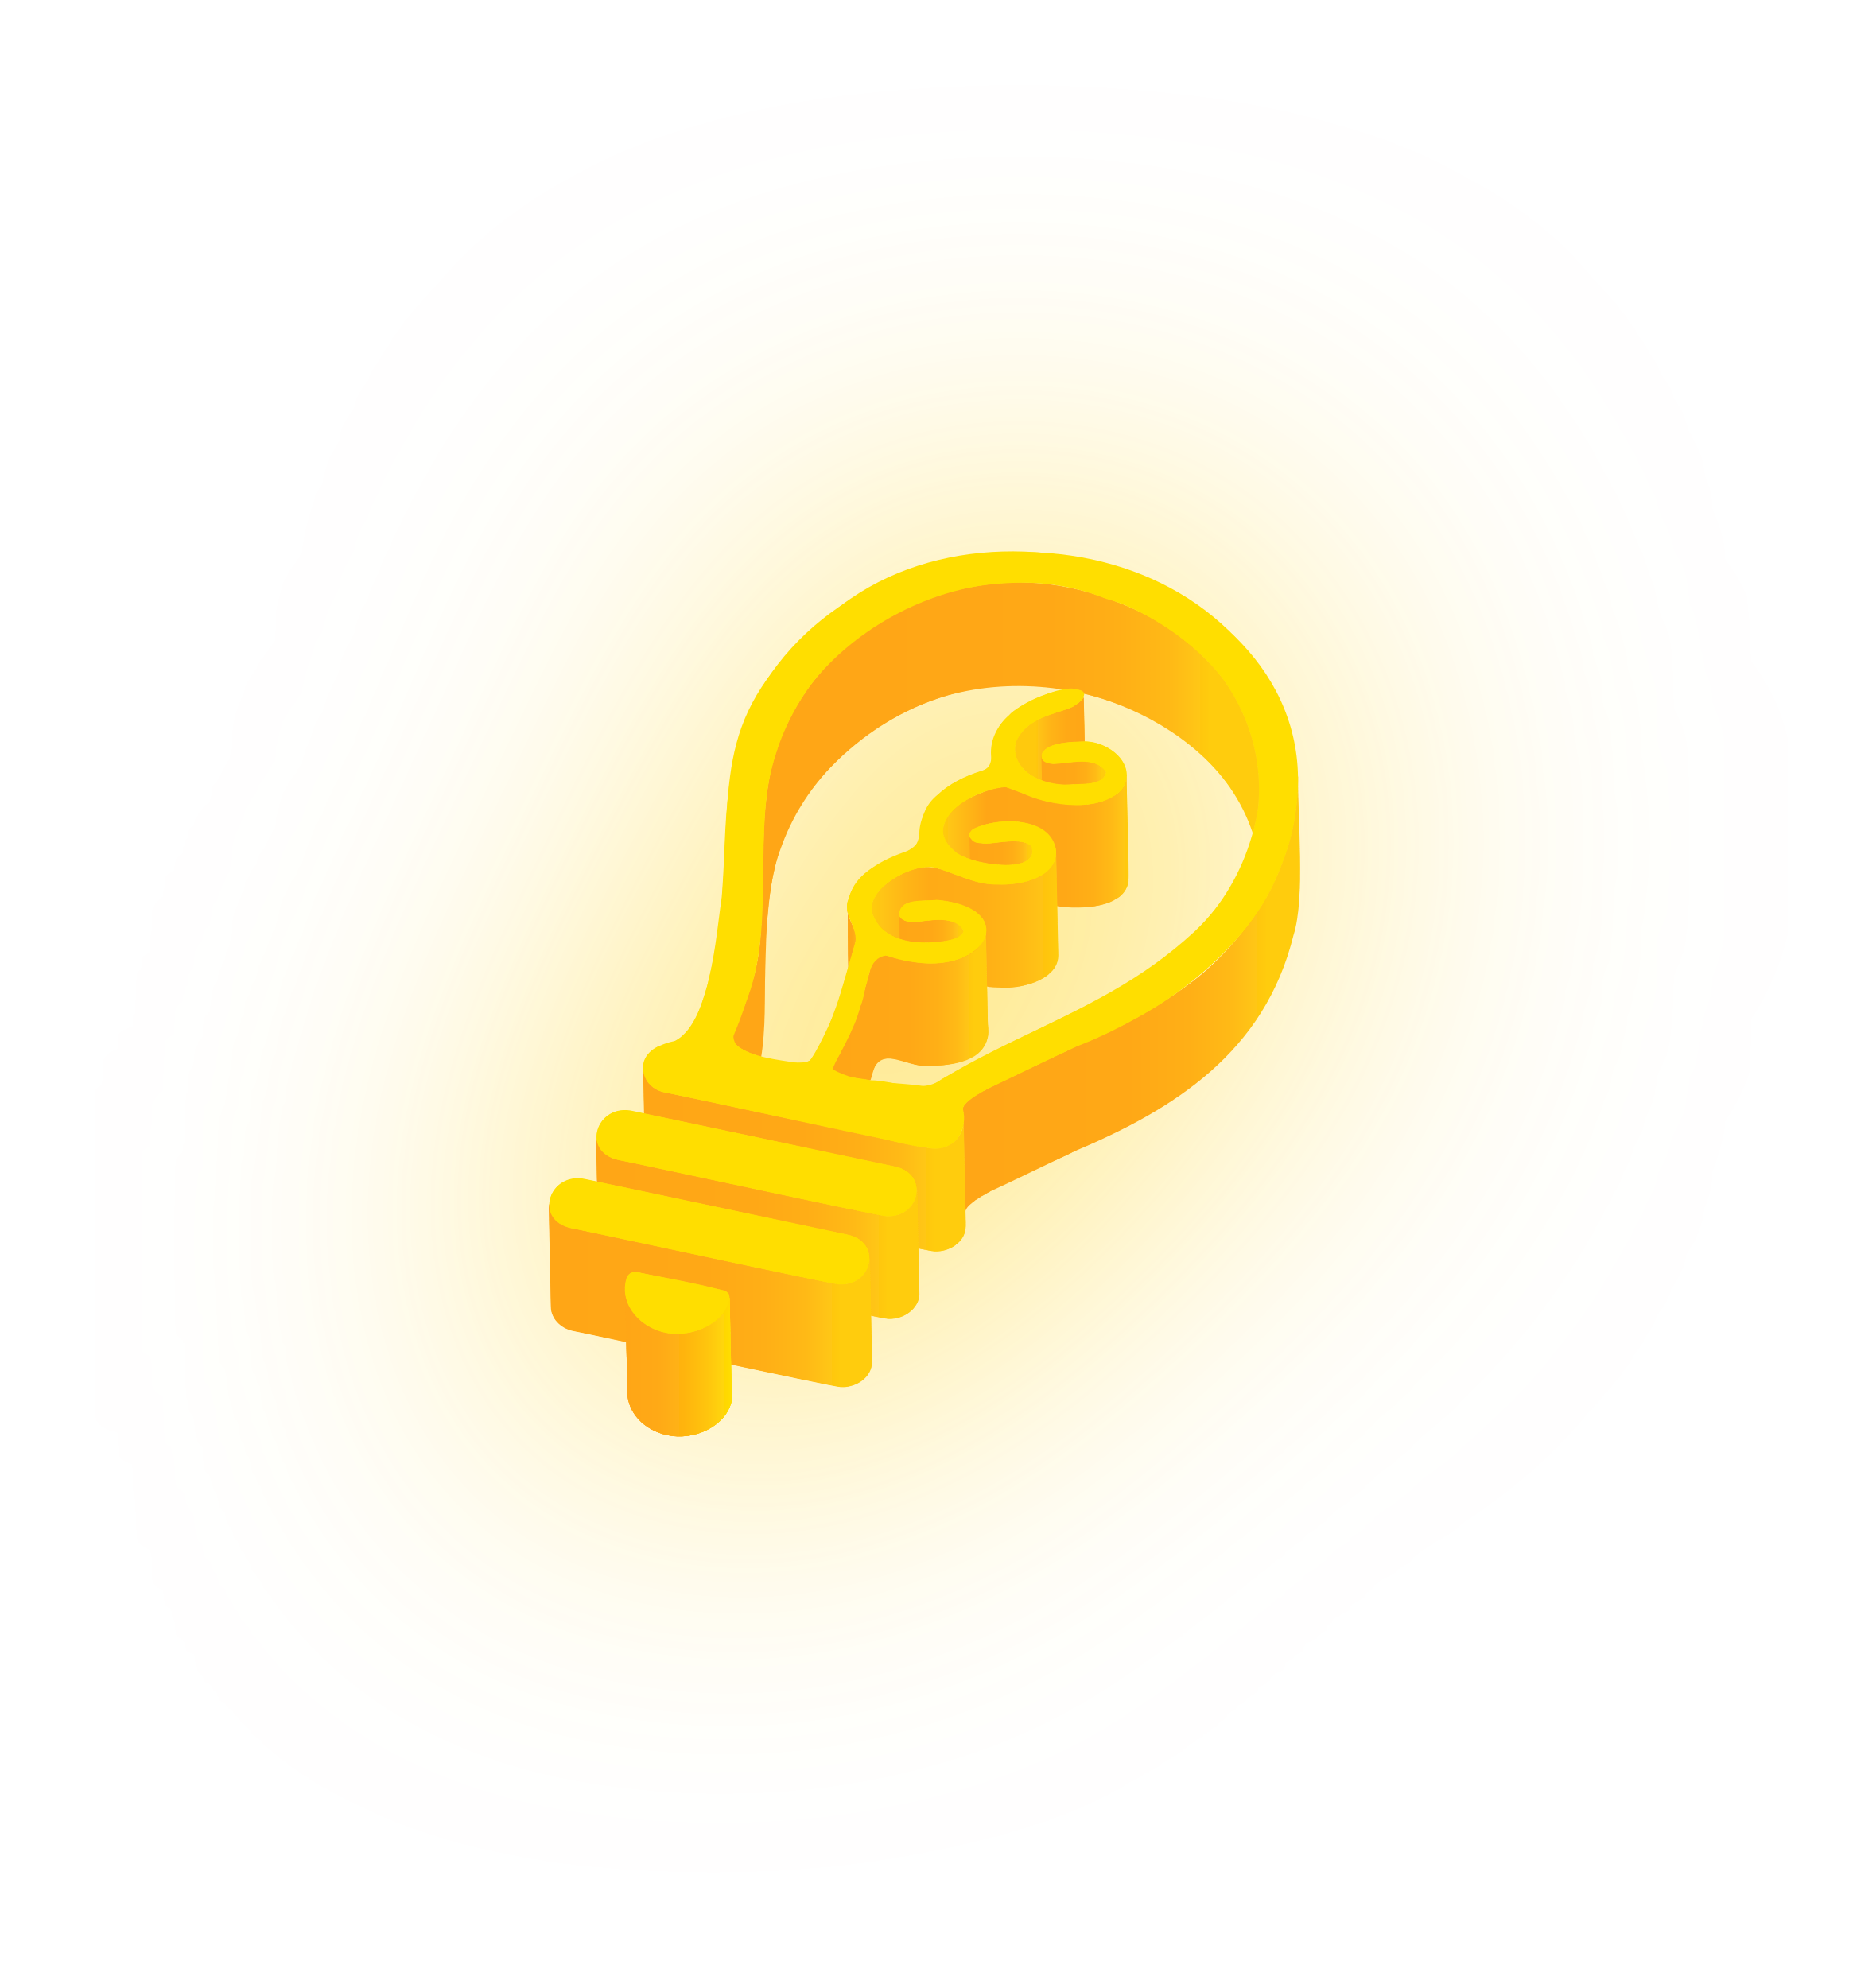
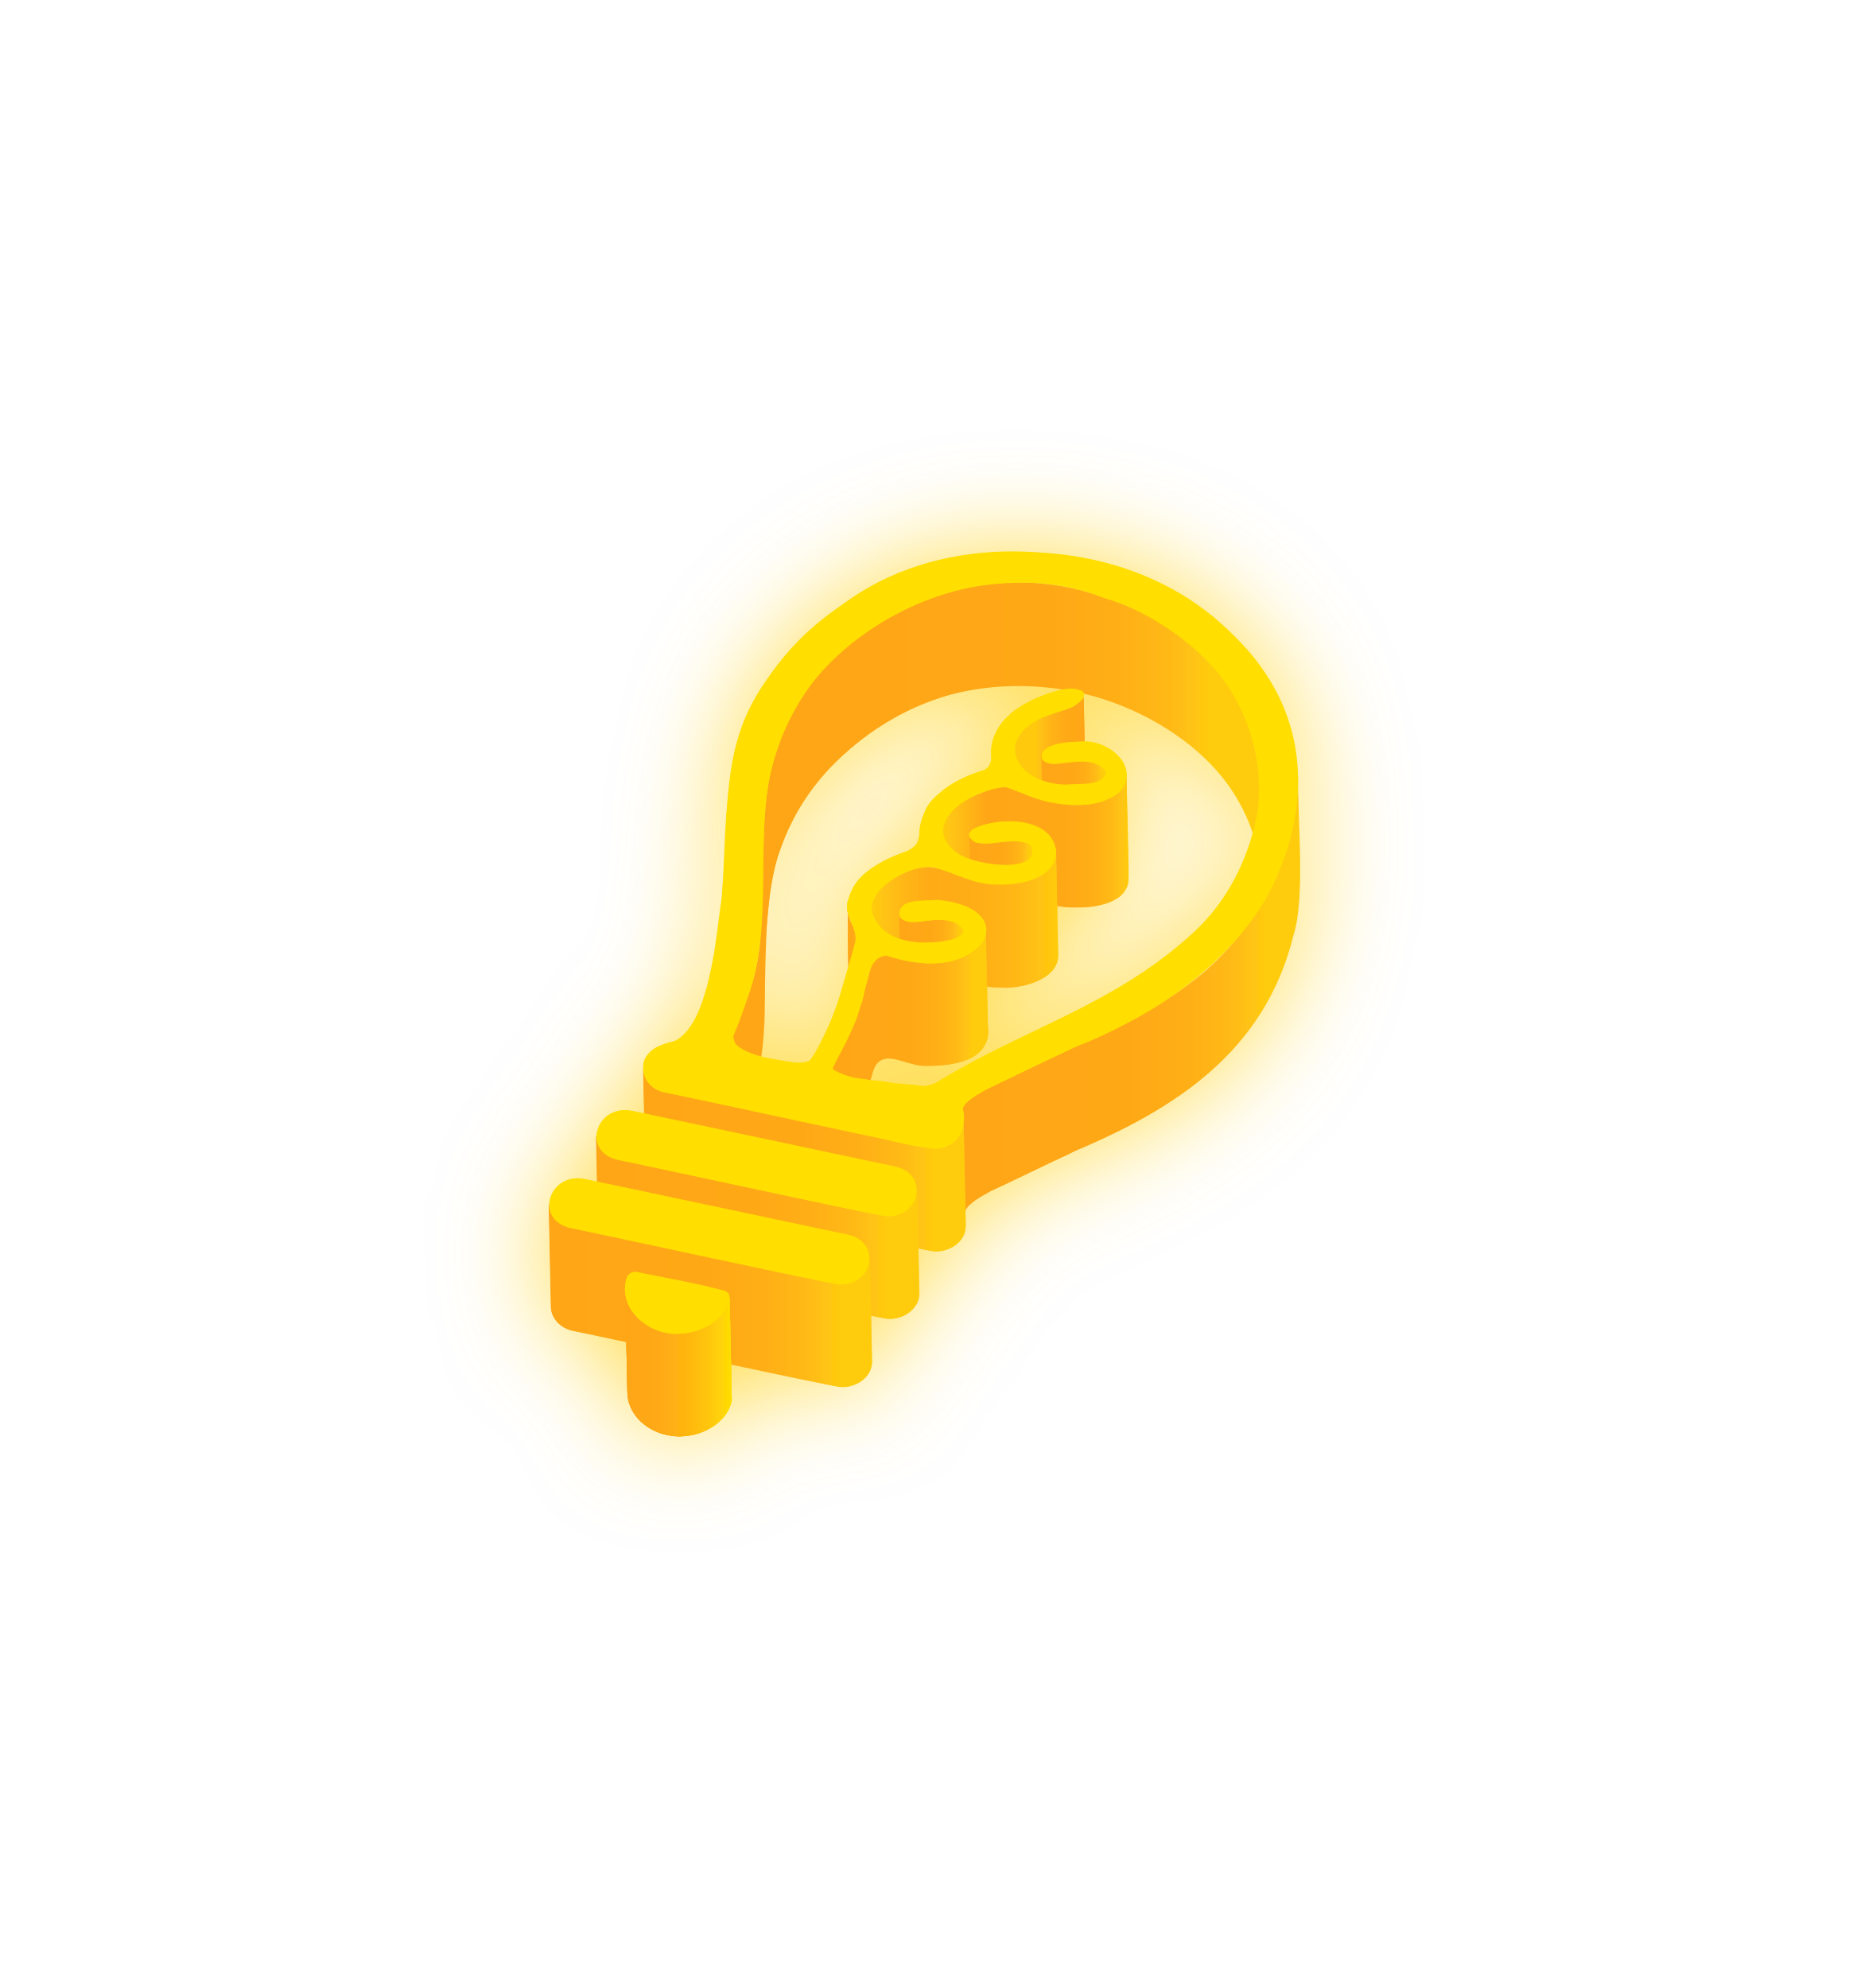
- <svg xmlns="http://www.w3.org/2000/svg" xmlns:xlink="http://www.w3.org/1999/xlink" style="-webkit-filter: drop-shadow( 0 0 80px rgba(255, 206, 0, .7));   filter: drop-shadow( 0 0 80px rgba(255, 206, 0, .7));" viewBox="0 0 716 770">
+ <svg xmlns="http://www.w3.org/2000/svg" xmlns:xlink="http://www.w3.org/1999/xlink" style="-webkit-filter: drop-shadow( 0 0 20px rgba(255, 206, 0, .7));   filter: drop-shadow( 0 0 20px rgba(255, 206, 0, .7));" viewBox="0 0 716 770">
  <defs>
    <linearGradient id="light_yellow" x1="328.22" x2="332.5" y1="377.18" y2="377.18" data-name="light yellow" gradientUnits="userSpaceOnUse">
      <stop offset="0" stop-color="#ffa615" />
      <stop offset=".49" stop-color="#ffa815" />
      <stop offset=".67" stop-color="#ffaf14" />
      <stop offset=".8" stop-color="#ffba13" />
      <stop offset=".9" stop-color="#ffcb11" />
      <stop offset=".9" stop-color="#fc1" />
    </linearGradient>
    <linearGradient id="linear-gradient" x1="242.14" x2="283.41" y1="527.96" y2="527.96" gradientUnits="userSpaceOnUse">
      <stop offset="0" stop-color="#ffa615" />
      <stop offset=".3" stop-color="#ffa914" />
      <stop offset=".55" stop-color="#ffb411" />
      <stop offset=".77" stop-color="#ffc50c" />
      <stop offset=".99" stop-color="#ffdd04" />
      <stop offset="1" stop-color="#ffde04" />
    </linearGradient>
    <linearGradient id="linear-gradient-2" x1="392.76" x2="420.52" y1="300.16" y2="300.16" gradientUnits="userSpaceOnUse">
      <stop offset=".3" stop-color="#ffc911" />
      <stop offset=".35" stop-color="#ffc312" />
      <stop offset=".53" stop-color="#ffb314" />
      <stop offset=".74" stop-color="#ffa915" />
      <stop offset="1" stop-color="#ffa615" />
    </linearGradient>
    <linearGradient id="linear-gradient-3" x1="392.86" x2="420.42" y1="300.16" y2="300.16" xlink:href="#linear-gradient-2" />
    <linearGradient id="light_yellow-2" x1="403.31" x2="429.36" y1="315.78" y2="315.78" xlink:href="#light_yellow" />
    <linearGradient id="light_yellow-3" x1="403.41" x2="429.26" y1="315.78" y2="315.78" xlink:href="#light_yellow" />
    <linearGradient id="linear-gradient-4" x1="364.92" x2="437.11" y1="330.86" y2="330.86" gradientUnits="userSpaceOnUse">
      <stop offset="0" stop-color="#fc1" />
      <stop offset=".24" stop-color="#ffa615" />
      <stop offset=".25" stop-color="#ffa615" />
      <stop offset=".66" stop-color="#ffa815" />
      <stop offset=".81" stop-color="#ffaf14" />
      <stop offset=".91" stop-color="#ffba13" />
      <stop offset="1" stop-color="#ffcb11" />
      <stop offset="1" stop-color="#fc1" />
    </linearGradient>
    <linearGradient id="linear-gradient-5" x1="364.95" x2="437.05" y1="330.86" y2="330.86" xlink:href="#linear-gradient-4" />
    <linearGradient id="light_yellow-4" x1="375.5" x2="401.08" y1="346.57" y2="346.57" xlink:href="#light_yellow" />
    <linearGradient id="light_yellow-5" x1="375.6" x2="400.98" y1="346.57" y2="346.57" xlink:href="#light_yellow" />
    <linearGradient id="linear-gradient-6" x1="337.51" x2="409.86" y1="360.85" y2="360.85" gradientUnits="userSpaceOnUse">
      <stop offset="0" stop-color="#fc1" />
      <stop offset=".18" stop-color="#ffb613" />
      <stop offset=".31" stop-color="#ffab14" />
      <stop offset=".57" stop-color="#ffae14" />
      <stop offset=".78" stop-color="#ffb813" />
      <stop offset=".97" stop-color="#ffc811" />
      <stop offset="1" stop-color="#fc1" />
    </linearGradient>
    <linearGradient id="linear-gradient-7" x1="337.61" x2="409.76" y1="360.85" y2="360.85" xlink:href="#linear-gradient-6" />
    <linearGradient id="light_yellow-6" x1="348.3" x2="374.09" y1="377.42" y2="377.42" xlink:href="#light_yellow" />
    <linearGradient id="light_yellow-7" x1="348.4" x2="373.99" y1="377.44" y2="377.44" xlink:href="#light_yellow" />
    <linearGradient id="light_yellow-9" x1="328.15" x2="332.6" y1="377.18" y2="377.18" xlink:href="#light_yellow" />
    <linearGradient id="linear-gradient-8" x1="283.84" x2="488.96" y1="333.59" y2="333.59" gradientUnits="userSpaceOnUse">
      <stop offset=".24" stop-color="#ffa615" />
      <stop offset=".6" stop-color="#ffa815" />
      <stop offset=".73" stop-color="#ffaf14" />
      <stop offset=".83" stop-color="#ffba13" />
      <stop offset=".9" stop-color="#ffcb11" />
      <stop offset=".9" stop-color="#fc1" />
    </linearGradient>
    <linearGradient id="linear-gradient-9" x1="283.93" x2="488.71" y1="333.61" y2="333.61" xlink:href="#linear-gradient-8" />
    <linearGradient id="light_yellow-12" x1="372.76" x2="503.42" y1="385.11" y2="385.11" xlink:href="#light_yellow" />
    <linearGradient id="light_yellow-13" x1="372.91" x2="503.38" y1="385.11" y2="385.11" xlink:href="#light_yellow" />
    <linearGradient id="light_yellow-14" x1="249.09" x2="374.07" y1="449.3" y2="449.3" xlink:href="#light_yellow" />
    <linearGradient id="light_yellow-15" x1="249.19" x2="373.97" y1="449.25" y2="449.25" xlink:href="#light_yellow" />
    <linearGradient id="light_yellow-16" x1="230.82" x2="356.07" y1="475.46" y2="475.46" xlink:href="#light_yellow" />
    <linearGradient id="light_yellow-17" x1="230.92" x2="355.97" y1="475.41" y2="475.41" xlink:href="#light_yellow" />
    <linearGradient id="light_yellow-18" x1="212.51" x2="337.76" y1="501.87" y2="501.87" xlink:href="#light_yellow" />
    <linearGradient id="light_yellow-19" x1="212.61" x2="337.66" y1="501.82" y2="501.82" xlink:href="#light_yellow" />
    <linearGradient id="linear-gradient-11" x1="242.04" x2="283.51" y1="528.01" y2="528.01" xlink:href="#linear-gradient" />
    <linearGradient id="linear-gradient-12" x1="242.04" x2="283.51" y1="528.01" y2="528.01" xlink:href="#linear-gradient" />
    <linearGradient id="linear-gradient-13" x1="242.14" x2="283.41" y1="527.96" y2="527.96" xlink:href="#linear-gradient" />
    <linearGradient id="light_yellow-20" x1="322.53" x2="382.7" y1="389.6" y2="389.6" xlink:href="#light_yellow" />
    <linearGradient id="light_yellow-21" x1="322.26" x2="382.76" y1="389.56" y2="389.56" xlink:href="#light_yellow" />
    <clipPath id="clip-path">
      <path d="M419.7 269.47c-.1.87 1.05 39.74.72 40.56.1-.87-1.04-39.74-.72-40.56z" class="cls-1" />
    </clipPath>
    <clipPath id="clip-path-2">
      <path d="M384 294.34l.84 39.8c0-.61-.13-1.22-.13-1.84l-.83-39.8c.03.62.12 1.23.12 1.84z" class="cls-1" />
    </clipPath>
    <clipPath id="clip-path-3">
      <path d="M428.46 299.34l.83 39.8c-.09-.4-.83-39.73-.86-40.13a1.84 1.84 0 01.03.33z" class="cls-1" />
    </clipPath>
    <clipPath id="clip-path-4">
      <path d="M349.09 393.54l-.83-39.79c.36.83.84 39.7 1 40.59a2.8 2.8 0 01-.17-.8z" class="cls-1" />
    </clipPath>
    <clipPath id="clip-path-5">
      <path d="M331.67 362.74l.83 39.8c-5.2-7.23-3.66-42-4.25-50.72-.39 3.73 2.81 7.18 3.42 10.92z" class="cls-2" />
    </clipPath>
    <clipPath id="clip-path-6">
      <path d="M282.58 502.57l.83 39.8c-2 10-14.65 15.83-25.05 13.45-9.1-1.92-15.23-8.83-15.38-16.45l-.84-39.8c.41 20.67 36.24 22.72 40.44 3z" class="cls-3" />
    </clipPath>
    <style>
      .cls-1{fill:none}.cls-2{fill:url(#light_yellow)}.cls-3{fill:url(#linear-gradient)}.cls-4{isolation:isolate}.cls-6{fill:#ffb311}.cls-7{fill:#ffb410}.cls-11{fill:#ffa615}.cls-25{fill:url(#light_yellow-9)}.cls-34{fill:#ffde04}.cls-43{fill:#ffb111}
    </style>
  </defs>
  <g id="YellowLightBulb">
    <g id="YellowBulbGlowGroup">
      <g id="YellowLightBulb-2" data-name="YellowLightBulb">
        <g clip-path="url(#clip-path)">
          <path d="M420.32 310c.1-.87-1-39.75-.72-40.57h.2c-.11.79 1.06 39.89.72 40.59z" class="cls-1" />
          <g class="cls-4">
            <path d="M420.6 309.67h-.2c0-.38-.88-39.83-.8-40.18h.2c-.02.51.88 39.63.8 40.18z" class="cls-6" />
            <path d="M419.7 269.47c0 .56.88 39.65.8 40.18 0-.56-.88-39.64-.8-40.18" class="cls-6" />
            <path d="M420.52 310.06h-.2c.08-.5-1-39.75-.75-40.2h.2c-.08.59 1.01 39.65.75 40.2z" class="cls-7" />
            <path d="M419.67 269.85c-.07.5 1 39.73.75 40.18.08-.49-1-39.73-.75-40.18" class="cls-7" />
          </g>
        </g>
        <path fill="url(#linear-gradient-2)" d="M392.76 290.29c-.08-3.69 2.46-7.28 5.45-9.14l-.06-.08c5.56-4.06 12-5.5 18.42-7.92v-.09a13.52 13.52 0 002.43-1.74l-.07-.06a3.35 3.35 0 00.58-1h.22l.83 39.8c-.23.51-.37 1.07-.86 1.25l.08.06c-.11.12-.22.31-.4.26l.07.08a5 5 0 01-2.15 1.34l.05.09c-8.63 3.78-22.5 5.56-23.52 17h-.2z" />
        <path fill="url(#linear-gradient-3)" d="M420.42 310l-.83-39.8c-5 6.4-15.48 5.39-21.5 11-2.84 2.15-5.33 5.32-5.23 9l.83 39.8c.81-14.07 21.38-12.44 26.73-20z" />
        <g clip-path="url(#clip-path-2)">
          <path d="M384.76 334.11c0-.6-.11-1.2-.12-1.81l-.83-39.79h.2l-.2.05h.2c0 .61.09 1.2.12 1.8l.83 39.77a.4.4 0 01-.19 0z" class="cls-1" />
          <g class="cls-4">
            <path d="M384.77 334.14c0-.61-.12-1.21-.13-1.84l-.83-39.79h.2c0 .6.09 1.24.12 1.84 0 0 .84 39.79.83 39.8z" class="cls-11" />
            <path d="M384 294.34l.84 39.8c0-.61-.13-1.22-.13-1.84l-.83-39.8c0 .62.08 1.23.12 1.84" class="cls-11" />
          </g>
        </g>
        <path fill="url(#light_yellow-2)" d="M429.16 338.82c-3.42-5.38-11.73-4-17.25-3.34-2.69.73-7.64-.1-7.68-2.29-.28-.79-.8-39.64-.92-40.44h.2c-.41 2.15 3.72 3.48 6.52 2.86 5.85-.71 15-2.46 18.49 3.38l.84 39.81z" />
        <path fill="url(#light_yellow-3)" d="M428.43 299c-4-8.93-24.07 1.24-25-6.26.12.88.65 39.58.92 40.42.51 3.47 8.05 2.25 11 1.72 4.66-.2 11.55-.65 14 3.92z" />
        <g clip-path="url(#clip-path-3)">
          <path d="M429.19 339.14c-.09-.35-.83-39.77-.86-40.13h.19c.1.4.83 39.73.87 40.14z" class="cls-1" />
          <g class="cls-4">
            <path d="M429.19 339.14c-.09-.35-.83-39.77-.86-40.13h.19c.1.4.83 39.73.87 40.14z" class="cls-11" />
            <path d="M428.46 299.34l.83 39.8c-.09-.4-.83-39.73-.86-40.13a1.84 1.84 0 010 .33" class="cls-11" />
          </g>
        </g>
        <path fill="url(#linear-gradient-4)" d="M364.92 321.63c.55-9.64 11.76-13.19 19.36-16.13 4.31-1.71 8.31-.37 12.35 1.83 11.06 4.8 26.16 6.82 36.62-.36l-.07-.07a8.55 8.55 0 002.94-6.61h.2c-.14 1.06 1.15 39.93.69 40.83h.1a9.26 9.26 0 01-5.65 7.46l.05.09c-5 2.55-10.68 2.91-16.22 2.84a46.74 46.74 0 01-17.91-4.21c-3.64-2-7.09-3.2-11-2.28v.1c-7.95 2.85-19.71 6.34-20.48 16.25l-.2.05z" />
        <path fill="url(#linear-gradient-5)" d="M436.22 300.29c-.41 10.39-13.73 11.45-21.76 11.34a47 47 0 01-19.1-4.79c-5.71-3.76-11.91-1.28-17.48 1.28-5.06 2.2-10.55 5.25-12.45 10.75-1.47 2.32.95 39.83.42 42.55 1-10.52 14.07-14.61 22.85-16.77 3.09-.39 5.91 1.26 8.72 2.57a47.09 47.09 0 0026.92 3.63c5.05-.83 11.09-3.06 12.48-8.55a9.12 9.12 0 00.23-2.21z" />
        <path fill="url(#light_yellow-4)" d="M400.88 369.47c-.87-6.34-13.17-2.77-17.89-3v.1c-.11 0-.41 0-.48-.08v.1c-2.33-.05-5.93-.18-6.2-3.14l-.83-39.8h.2c.36 3.15 4.28 2.76 6.61 3v-.1c3.68-.32 7.65-1 11.33-.85 4.41.15 6.57 1.44 6.62 3.93l.83 39.79z" />
        <path fill="url(#light_yellow-5)" d="M400.15 329.67c-1.88-9.51-21.92 2.22-24.55-6l.83 39.79c1.2 4.7 7.81 2.66 11.34 2.53 4-.3 12.85-1.68 13.21 3.47z" />
        <path fill="url(#linear-gradient-6)" d="M337.51 351.8c.09-7.61 8-11.7 14.11-14.38 11.87-5.82 22.57 5.84 34.71 5 6.72.26 13.8-1 19.18-5.11l-.07-.07a9.29 9.29 0 003.39-7.14h.2-.1.1l.83 39.77a11.21 11.21 0 01-.09 1.49 8.86 8.86 0 01-3.52 5.79l.07.08c-5.29 4.38-12.52 5.32-19.17 5.16-10.85.9-20-8.5-30.65-6.3-7.37 2.22-17.57 6.62-18 15.46h-.19z" />
        <path fill="url(#linear-gradient-7)" d="M408.93 330.11c-.61 10.55-14.13 12.66-22.61 12.43-14.42.14-25.35-12.69-39.33-2.78-4.07 2.29-8.39 5.5-9.25 10.36a9.51 9.51 0 00-.13 1.68l.84 39.79c.67-9.79 12.66-14.75 21.15-16 14.44 2.11 25.18 11.17 41.41 4.69 3.93-1.55 8-4.42 8.66-8.87a12.12 12.12 0 00.09-1.48z" />
        <g clip-path="url(#clip-path-4)">
          <path d="M349.14 394.37c-.38-.72-.84-39.8-1-40.62h.2c.35.79.84 39.76 1 40.6z" class="cls-1" />
          <g class="cls-4">
            <path d="M349.14 394.37c-.38-.72-.84-39.8-1-40.62h.2c.36.85.84 39.71 1 40.6z" class="cls-11" />
            <path d="M348.4 354.55l.83 39.79c-.37-.84-.83-39.7-1-40.59a2.87 2.87 0 00.14.8" class="cls-11" />
          </g>
        </g>
        <path fill="url(#light_yellow-6)" d="M373.89 400.33c-2.31-5.23-10.71-4.28-15.68-3.72-2.84.87-9 .31-9.08-2.24l-.83-39.82h.19c-.1 2.09 5.66 3.05 8.2 2.19 5.28-.66 13.68-1.72 16.55 3.56.05.24.83 39.79.85 40.06z" />
        <path fill="url(#light_yellow-7)" d="M374 400.33c0-.24-.8-39.84-.85-40.05-3.5-5.82-12.58-3.82-18.42-3.22-2.7.51-6.33-1-6.32-2.51l.83 39.79c.69 3.52 8 2.45 11.12 1.9 4.55-.26 11.73-.71 13.64 4.09z" />
        <g class="cls-4">
          <path d="M331.67 362.74l.83 39.8c-5.2-7.23-3.66-42-4.25-50.72-.39 3.73 2.81 7.18 3.42 10.92z" class="cls-2" />
          <g clip-path="url(#clip-path-5)">
            <path d="M332.4 402.54c-5.21-7.22-3.65-42-4.25-50.72h.2c-.38 3.79 2.82 7.17 3.42 10.93l.83 39.8z" class="cls-25" />
            <g class="cls-4">
              <path d="M332.4 402.54c-5.21-7.22-3.65-42-4.25-50.72h.2c-.38 3.79 2.82 7.17 3.42 10.93l.83 39.8h-.2zm-4-48.39c.92 7.68-1.47 40.79 4 46.9-.4-7.27.66-41.17-4-46.9z" class="cls-25" />
              <path d="M331.67 362.74l.83 39.8c-5.2-7.23-3.66-42-4.25-50.72-.39 3.73 2.81 7.2 3.42 10.92" class="cls-2" />
            </g>
          </g>
        </g>
        <path fill="url(#linear-gradient-8)" d="M283.84 401.81c.21-4.44 3-9.12 4.54-13.25 10.34-23.87 5.05-47.23 7.58-70.59.9-9.43 1.66-18.84 4.85-27.71a88.61 88.61 0 0120.25-33.38A100.4 100.4 0 01428 231.55c59 20.68 61.89 57.08 60.83 111.05h-.2c-1.59-56.78-68.54-88.1-121.91-73.16-17.13 5-32.6 14.95-44.94 27.66a88 88 0 00-19.42 31.56c-3.55 9.27-4.45 19.36-5.35 29.11-2.54 23.09 2.68 46-7.2 69.68-1.71 4.76-4.55 9.17-4.92 14.14h-.2z" />
        <path fill="url(#linear-gradient-9)" d="M487.88 302.81c-.32-50-55.62-78.85-97.43-77.12-29.81.62-58.52 16.14-76.51 39.71-23.49 32.13-16.61 59.62-19.56 100.38-.55 12-6.39 22.71-10.16 33.84a7.72 7.72 0 00-.28 2.18l.83 39.8c1.31-8.6 6.73-16.14 8.5-24.73 7.6-42.94-5-79.59 23-113.62 18.8-23.34 48.19-38.23 78.34-37.8 40.47-.54 94.12 28.6 94.09 77.15z" />
        <path fill="url(#light_yellow-12)" d="M372.76 429.64c.33-2.36 2.85-4.08 4.75-5.12l-.05-.09c7.76-4.63 27.81-13.85 36-17.58v-.09c.13 0 2.61-1.41 2.75-1.17v-.09c19.82-9 35.62-16.47 51.68-30.21l-.07-.08c21.11-18.51 34.81-46.15 34.73-74.42h.19c-.26 15.29 2.89 47.14-1.82 61.59-11.11 44.82-45.44 67.14-85.92 84l.05.09c-8.27 3.81-23.34 11.27-31.6 15v.09c-1.3.56-2.55 1.55-3.82 2l.06.09a17.45 17.45 0 01-2.11 1.24l.05.08c-.94.57-1.71 1.49-2.59 2l.07.06c-.19.17-.29.44-.54.48l.08.06a3.12 3.12 0 00-.79 1.83h-.2z" />
        <path fill="url(#light_yellow-13)" d="M499.34 367.23a84.23 84.23 0 004-26.65l-.84-39.79c.21 34.73-20.39 67.33-49.34 85.59-20.05 12.93-44.31 21.88-66.93 33.46-4.59 2.43-10.32 4.38-13.22 8.93-.56.74.82 39.81.65 40.67 1.36-6.92 35.93-19.65 43.94-24.36 37.62-15.86 70.12-37.71 81.74-77.85z" />
        <path fill="url(#light_yellow-14)" d="M362 484.72c-2.15.11-101.43-21.45-103.61-21.72-5.76-1.13-8.42-5.5-8.5-9.33l-.83-39.8h.2c.08 3.75 2.69 8 8.35 9.14L359 444.46a11.92 11.92 0 003.86.2c5.34-.4 10.61-4.7 10.15-10.36h.2l.83 39.79a16.91 16.91 0 01-.1 2 8.43 8.43 0 01-3.8 6l.07.08a13 13 0 01-8.21 2.55z" />
        <path fill="url(#light_yellow-15)" d="M373.14 434.3c.54 7.25-7.67 11.78-14.13 10.26L257.62 423.1c-5.4-1.05-8.35-5.12-8.43-9.23l.83 39.8c.08 4.11 3 8.17 8.43 9.23l101.4 21.46c5.59 1.24 12.65-1.77 13.92-7.72a12.08 12.08 0 00.2-2.55z" />
        <path fill="url(#light_yellow-16)" d="M344 510.86c-2.15.13-101.42-21.46-103.69-21.74-5-1.06-8.57-4.87-8.66-9.27l-.83-39.8h.2c.09 4.3 3.59 8 8.5 9.08l101.4 21.46a13.15 13.15 0 005 .08c4.69-.74 9.25-4.59 9.12-9.58h.2l.83 39.8c0 .4.1 1-.18 1.33h.1a7.46 7.46 0 01-2 4.23l.08.06a12.49 12.49 0 01-10.07 4.35z" />
        <path fill="url(#light_yellow-17)" d="M355.14 461.09c.08 7-8 11.08-14.24 9.6l-101.4-21.47c-5.08-1.07-8.49-4.92-8.58-9.17l.83 39.8c.09 4.24 3.5 8.09 8.58 9.17 2.25.28 101.54 21.87 103.67 21.74 5.23.24 11.06-3 11.89-8.52a10.34 10.34 0 00.08-1.36z" />
        <path d="M343.17 471.07c-2.15.13-101.42-21.46-103.7-21.75-14.9-3.35-8.26-22.24 5.72-19l101.39 21.47c13.34 2.77 9.91 20.05-3.41 19.28z" class="cls-34" />
        <path d="M242.89 430.17c2.13-.13 101.42 21.46 103.68 21.75 13.52 2.81 9.33 20-3.39 19.05-2.14.13-101.43-21.46-103.69-21.75-13.49-2.83-9.32-20.01 3.4-19.05z" class="cls-34" />
        <path fill="url(#light_yellow-18)" d="M325.68 537.26c-2.14.14-101.43-21.46-103.69-21.74-5-1.06-8.55-4.87-8.65-9.26l-.83-39.8h.2c.09 4.3 3.58 8 8.49 9.07L322.6 497a13 13 0 004.66.13c4.81-.61 9.6-4.52 9.47-9.64h.2-.1.1l.83 39.79c-.05.4.1 1-.18 1.33h.1c-.81 5.57-6.68 8.9-12 8.65z" />
        <path fill="url(#light_yellow-19)" d="M336.83 487.48c.08 7-8 11.09-14.25 9.61l-101.4-21.46c-5.06-1.08-8.48-4.93-8.57-9.17l.83 39.8c.09 4.24 3.51 8.09 8.58 9.16 2.23.28 101.54 21.88 103.65 21.74 5.24.24 11.08-3 11.91-8.54a10.19 10.19 0 00.08-1.35z" />
        <path d="M324.85 497.47c-2.15.13-101.43-21.47-103.69-21.75-14.9-3.35-8.26-22.23 5.72-19l101.4 21.46c13.34 2.82 9.88 20.06-3.43 19.29z" class="cls-34" />
        <path d="M224.59 456.57c2.13-.13 101.43 21.46 103.67 21.74 13.53 2.84 9.31 20-3.41 19.06-2.12.13-101.43-21.46-103.67-21.74-13.53-2.84-9.31-20.03 3.41-19.06z" class="cls-34" />
        <g class="cls-4">
          <path d="M282.58 502.57l.83 39.8c-2 10-14.65 15.83-25.05 13.45-9.1-1.92-15.23-8.83-15.38-16.45l-.84-39.8c.41 20.67 36.24 22.72 40.44 3z" class="cls-3" />
          <g clip-path="url(#clip-path-6)">
            <path fill="url(#linear-gradient-11)" d="M263.29 556.43c-10.21.3-20.5-7.56-20.41-17.06l-.88-39.79h.2c.5 20.71 36.16 22.46 40.24 3h.2l.83 39.79c-1.68 8.34-10.47 14.03-20.18 14.06z" />
            <path fill="url(#linear-gradient-12)" d="M263.29 556.43c-10.21.3-20.5-7.56-20.41-17.06l-.88-39.79h.2c.36 20.22 35.72 22.94 40.24 3h.2l.83 39.8c-1.78 8.9-11.59 14.12-20.18 14.05z" />
            <path fill="url(#linear-gradient-13)" d="M282.58 502.57c-4.48 20.17-40.22 17.19-40.44-3l.84 39.8c.15 7.62 6.28 14.53 15.38 16.45 9.91 2.24 22.72-2.84 25.05-13.45z" />
          </g>
        </g>
        <path d="M262.46 516.64c-11.6.4-23.44-9.91-19.77-21.7a3.63 3.63 0 013.57-2.35c1.74.63 35.91 6.32 36 8.64.87 8.95-10.32 15.4-19.8 15.41z" class="cls-34" />
        <path d="M246.4 492.69c.67 0 32.81 6.94 33.51 7a3 3 0 012.56 3.65c-2.45 8.11-11.34 13.48-20.84 13.15-12-.07-22.39-10.91-18.85-21.55a3.58 3.58 0 013.62-2.25z" class="cls-34" />
        <path d="M375.11 370c-.22.12-.46.22-.69.33.23-.16.47-.26.69-.33z" class="cls-1" />
        <path d="M375.11 370c-.22.12-.46.22-.69.33.23-.16.47-.26.69-.33zM373.54 370.56l.07-.03.15.15-.11.05-.11-.17zM373.72 370.59l-.14.06z" class="cls-1" />
        <path d="M370.09 371.64h.27v.2h-.27z" class="cls-1" transform="rotate(-13.58 370.37 371.863)" />
        <path d="M370.35 371.71l-.26.06zM377.57 368.27c.31-.25.55-.45.79-.68l.13.15a8.7 8.7 0 01-.8.68z" class="cls-1" />
        <path d="M378.43 367.67c-.26.23-.52.46-.8.68.28-.22.54-.45.8-.68zM377.2 368.53l.24-.16.12.16-.24.16zM377.5 368.45l-.24.16zM375.07 369.86c.34-.17.66-.36 1-.55l.06.08v-.12l.11.17-.11-.05v.09c-.32.19-.65.38-1 .56zM376.16 369.35zM339.82 370.87l.04-.02.12.16-.16-.14zM339.93 370.92h-.06zM340.64 370.44l.08.18zm0 0h.06l.08.18zM340.76 370.49h-.08zM362.61 372.73l.28-.01.01.2h-.15l-.08-.19.01.2-.07-.2zM362.89 372.82zM378.65 367.32c.18-.18.37-.37.54-.56l.14.14c-.16.19-.36.38-.54.56z" class="cls-1" />
        <path d="M379.26 366.83c-.17.19-.35.38-.54.56.19-.18.37-.39.54-.56zM367.75 372.26zM367.75 372.26zM368.5 372.22a.11.11 0 01-.1-.14v-.05c.19-.03.27.18.1.19zM368.5 372.12h-.09zM364.92 372.55c.5-.05 1-.11 1.46-.18v.2c-.47.06-.95.13-1.46.18zM366.39 372.47zM322.12 413.19a2.42 2.42 0 01.14-.51l.19.08a2.69 2.69 0 00-.14.46z" class="cls-1" />
        <path d="M322.22 413.21a1.63 1.63 0 01.14-.49 1.71 1.71 0 00-.14.49zM322.56 412.11a5.63 5.63 0 01.37-.51l.15.13c-.11.14-.23.31-.35.49z" class="cls-1" />
        <path d="M322.65 412.17a5.63 5.63 0 01.35-.51 5.63 5.63 0 00-.35.51zM322.3 412.61c.06-.14.13-.27.2-.4l.17.11c-.07.12-.13.24-.19.37z" class="cls-1" />
        <path d="M322.39 412.65a2.75 2.75 0 01.2-.38 2.75 2.75 0 00-.2.38zM323 411.51l.16-.2.21.07-.22.26-.15-.13zM323.07 411.57l.22-.26zM339.16 371.49zM339.16 371.49zM379.5 366.41l.28-.36.16.12-.29.37zM379.86 366.11l-.29.36zM341.58 370.21h.08zM341.58 370.21h.08zM380.43 365.09l.07-.1.2.04-.17-.1.06-.1.17.09-.16.28-.17-.11z" class="cls-1" />
        <path d="M380.68 364.87c-.05.1-.11.18-.16.27.05-.09.11-.14.16-.27zM342.46 369.93l.23-.02.02.2-.22.02-.03-.2zM342.48 370h.22zM381.02 363.94l.03-.08h.22l-.07.16-.18-.08zM381.18 363.83l-.07.15zM381.6 362.47h-.1a6.93 6.93 0 00.13-.88h.2c0 .29-.07.6-.13.9z" class="cls-1" />
        <path d="M381.73 361.58c0 .3-.07.6-.13.91.06-.31.1-.61.13-.91z" class="cls-1" />
        <path d="M357.86 420.84c-7.2-.38-13.92-1.58-20.94-2.35 4.07-18.13 12-1.44 34.27-7v-.09a28.3 28.3 0 006.28-2.54l-.05-.08c.36-.17.63-.58 1-.6l-.06-.08a10.18 10.18 0 004.08-6.32 11 11 0 00.08-1.29l-.82-39.29c-1.13-13.64-21-14-31-10.81-3.42 2.06-3.37 6.39 2.44 6.61 5.72-.34 12.38-2 17.53.66 9.47 6.22-10 8.15-13.81 7.63-28.83-2-22.54-27.43 2.86-29.66 11.62 2.24 23 9.49 35.43 6.19 30.94-8.62 4.1-32.11-18.15-20.69-4.47 5.24 4.33 6.17 8.24 5.15 3.86-.36 11.75-1.64 14.35 1.37 2.75 4.24-2.62 7-7.16 7.26-10 .91-26.57-1.73-27.47-13.55.84-9.92 15.09-15.54 24.41-16.66 12.95 4.93 33.13 12.16 44.74 1.29 7.18-10.06-5.89-19.58-15.79-18.62-4 .39-14.71.2-14.68 6 3.06 5.57 15.87-1.05 21.65 2.75 11 6.24-8.13 8.73-12.66 8-17 .65-28.48-17-10.74-25.33 3.63-3.13 20-4.14 17.21-10.67-9-3.76-22.65 4.16-28.09 9-10.43 8.56-3.42 19.34-10.48 21.57-12.72 3.76-24.62 12.29-24.32 25.18-.46 7.86-13.87 7.74-17.48 11.9-9 6-13.54 14.88-7.74 24.23a5.74 5.74 0 01.55 4.73c-3.82 14.1-10.33 37.32-17.85 46.29-3.52 1.94-8.95.38-12.64-.38-33.51-4.69-7.17-18.56-6.73-44.83 2.18-28.08-1.28-50.6 6.53-75.51C312.21 248 374.13 210 428 231.55c59.73 16.84 80.93 85.56 34.84 129.3-23.31 23.4-68.59 40.22-97.8 57.14-2.66 1.72-4.25 2.94-7.18 2.85z" class="cls-1" />
        <path d="M382.6 400.5c-1 11.23-15.49 12.35-24.35 12.21S339 404 337.05 418.4c9.38.09 19.6 5.57 27.92-.49 16.87-10.2 56.95-27.54 72.19-38 36.49-21.85 70.25-62 38.06-115.43-37-49.61-112.46-47.58-146.7-14.43-42.33 40.68-29.63 63.89-34.14 115.71-1.61 28.13-25.67 40.35 6.65 44.73 3.41.67 9.05 2.36 12.57.39 7.74-9.67 13.54-30.72 17.8-46.24a5.67 5.67 0 00-.53-4.65c-5.87-9.39-1.21-18.33 7.77-24.36 3.52-4.09 17.06-4.14 17.43-11.81-.27-13 11.62-21.49 24.39-25.28 7-2.21 0-12.88 10.44-21.55 5.7-5 18.93-12.74 28.23-9 2.78 6.76-13.37 7.59-17.24 10.83-24.93 15 6.54 31.48 24.71 23.19 3.27-1.69 1.48-5.21-1.38-5.84-5.47-2.27-11.36-.79-17.41-.38-3.24-.11-4.09-1.59-4.31-2.44.1-6.16 11.51-5.77 15.8-6.08 9.75-.54 21.88 9.09 14.84 18.78-11.67 10.91-31.81 3.7-44.82-1.26-11.61.6-33.84 12.89-19.78 24.83 6.49 4.91 25.47 9.3 30.54.95.6-3.54-2.52-4.61-6.45-4.75-5.85-.4-22.39 4.09-16.73-4.78 10.34-4.89 29.08-4.62 32 8.2.71 10.72-13.75 13.7-22.55 13.28-8.7.26-16.58-4.54-24.68-6.66-9.49-1.54-28.33 9.64-23.39 19.26 4.57 10.35 18.48 11.19 29 9.21 2.18-.43 6.25-1.76 5.89-4.07-4-6.37-13.55-3.33-20-3.17-5.69-.09-6.12-4.69-2.49-6.79 10-3.31 30.16-2.77 31.14 10.89v-.5z" class="cls-1" />
        <path d="M326.15 406.38l.15-.27.18.08-.15.28-.18-.09zM326.38 406.15l-.15.28zM328.8 400.84l.04-.08h.22l-.07.16-.19-.08zM329 400.72l-.07.16zM327.94 403a2.56 2.56 0 01-.11.24 2.56 2.56 0 00.11-.24z" class="cls-1" />
        <path d="M327.94 403a2.56 2.56 0 01-.11.24 2.56 2.56 0 00.11-.24zM326.8 405.33zM326.8 405.33zM325.7 407.25l.04-.07.17.09-.21-.02zM325.83 407.22v.07zM328.43 401.92l-.05.09zM328.43 401.92l-.05.09zM327.45 404c-.05.1-.09.2-.14.29z" class="cls-1" />
        <path d="M327.45 404c-.05.1-.09.2-.14.29zM324 410.38v.05zM324 410.38v.05zM325.23 408.12l.17.07h-.1.08zM325.33 408.13zM338.44 372.09l.02-.01.16.11-.18-.1zM338.54 372.14zM325 408.81l-.12.21zM325 408.81l-.12.21zM323.21 411.25a2.43 2.43 0 00.2-.25l.16.12-.2.26zM323.49 411.06l-.2.25z" class="cls-1" />
        <path d="M332.14 392.24h.31v.2h-.31z" class="cls-1" transform="rotate(-70.99 332.265 392.332)" />
        <path d="M332.34 392.19c0 .1-.07.2-.1.29.03-.09.07-.19.1-.29zM329.53 399.43l-.16.36zM329.53 399.43l-.16.36zM337.76 373.31a4.11 4.11 0 01.28-.6l.17.1a5.94 5.94 0 00-.27.57z" class="cls-1" />
        <path d="M338.12 372.76a5.3 5.3 0 00-.27.59 5.3 5.3 0 01.27-.59zM332.67 390.87a.94.94 0 01.06-.15l.17.1v.11zM332.8 390.79v.11zM333.43 388.31l.02-.11.2.03-.03.13-.19-.05z" class="cls-1" />
        <path d="M333.57 388.15a1.8 1.8 0 01-.05.19 1.8 1.8 0 00.05-.19zM333 389.67l.19.06zm0 0l.06-.2.19.06v.11h-.22.19zM333.2 389.49l-.06.21z" class="cls-1" />
        <path d="M331.75 393.35h.29v.2h-.29z" class="cls-1" transform="rotate(-70.23 331.898 393.446)" />
        <path d="M332 393.31l-.1.27z" class="cls-1" />
        <path d="M330.79 396.01h.1v.1h-.1z" class="cls-1" transform="rotate(-1.11 331.69 397.082)" />
        <path d="M331.45 394.66v.08zM331.45 394.66v.08zM330 398.33a1.8 1.8 0 00-.08.21 1.8 1.8 0 01.08-.21z" class="cls-1" />
        <path d="M330 398.33a1.8 1.8 0 00-.08.21 1.8 1.8 0 01.08-.21z" class="cls-1" />
        <path fill="url(#light_yellow-20)" d="M337 418.5c-28-3.95-8-3.78-1.18-39.06 1.13-2.82 1.13-6.53 3.78-8.44 4.56-3 9.43 1 14.33 1.43 9.59 1.21 26.56.22 27.7-11.72h.2c0 .57.77 37.76.83 39.78-1 10.7-13.64 12.16-22.57 12.36-10.3.85-19.95-9.92-23.09 5.65z" />
        <path fill="url(#light_yellow-21)" d="M381.77 360.71c-1.43 12.29-18.18 12.93-27.77 11.82-5.11-.47-11.8-5.42-15.69 0-3.67 9.27-4.93 19.44-9.36 28.46-1.38 4.67-5.51 8.54-6.64 13 3.48 3.68 9.83 3.31 14.79 4.42.93-2.08 1.26-6.59 3.86-7.79 5.21-2.56 12.29 2.62 17.34 2.09 10.29.59 26.69-2.38 24.27-16q-.42-18.02-.8-36z" />
        <path d="M327.22 404.25l.18.09-.46.95h-.23l.51-1.04z" class="cls-43" />
        <path d="M326.85 405.24l-.05.09c.17-.33.34-.68.51-1zM328.33 401.88c.16-.34.32-.69.47-1l.19.08-.47 1zM328.43 401.92zM327.36 404l.35-.73.18.08-.35.74zm.37-.78l.18.09-.19-.07.18.08h-.11z" class="cls-43" />
        <path d="M327.8 403.27c-.12.25-.24.49-.35.73.13-.26.25-.53.38-.8zM327.85 402.92l.4-.86.21.02-.42.92-.19-.08z" class="cls-43" />
        <path d="M328.34 402.1a22.575 22.575 0 01.04-.09zM329.9 398.3l.45-1.09h.09l-.08-.08.11-.26.18.07-.1.27h-.11.09l-.45 1.09zm.65-1.36h-.08l.31-.76.18.07-.3.76z" class="cls-43" />
        <path d="M330.56 397l-.57 1.38c.31-.73.61-1.48.9-2.22zM331.36 394.63l.4-1.08.18.07c-.12.35-.26.72-.39 1.08z" class="cls-43" />
        <path d="M331.45 394.66c.14-.36.27-.72.4-1.08-.13.36-.26.72-.4 1.08zM328.87 400.68l.41-.93.18.08-.34.78-.1-.02.09.04-.05.13-.19-.08z" class="cls-43" />
        <path d="M329 400.57l-.07.15c.14-.31.28-.62.41-.93zM329.44 399.39c.12-.3.25-.59.37-.89l.19.08-.38.89z" class="cls-43" />
        <path d="M329.53 399.43c.12-.3.25-.59.38-.89-.13.3-.26.59-.38.89zM330.8 396.08l.13-.34.19.05-.18-.07.33-.87.23-.03-.51 1.33-.19-.07z" class="cls-43" />
        <path d="M331.37 394.88l-.48 1.23c.18-.46.36-.91.53-1.37zM322.26 412.68l.02-.04.2.05-.22-.01zM322.36 412.72v-.07z" class="cls-43" />
        <path d="M361.65 444.94c-2.77.32-98.32-20.87-104.06-21.74-4.67-.91-8-4.28-8.45-8.56-1-7.13 6.41-10.2 12.34-11.51 15-7.8 16.25-48.81 18.19-55.51 3.73-49.21-3.3-73.07 43.12-110.71 69.44-57.59 208.23-1.86 174.81 93.73-10.2 37.51-52.09 63.73-80.67 74.69-.92.43-9.55 4.4-30.63 14.6-8.15 3.69-13.63 7.59-13.34 9.71 1.85 7.57-2.55 15.54-11.31 15.3zm-18.45-74.83c-8.35 1-7.17 13.79-10.1 20-2.07 8.59-7.43 16.29-10.71 24 10.27 6 23.79 4.74 35.47 6.59 2.86.09 4.45-1.11 7.05-2.82 1.33-.81 18.63-10.19 27-14.23 29.26-14.28 49.77-23.53 70.76-42.88 46-43.63 24.85-112.18-34.77-129-53.75-21.52-115.5 16.36-126.9 58.56-10.95 30.31 1.08 71.38-13.84 101.67-2 5.8-4.52 7.9-2.24 12.47 5.29 5 16.44 6 24 7.24a8.79 8.79 0 004.67-.9c1.32-.79 9.73-17.36 11.27-23.43.67-2.63 5.14-18.08 6.49-22.75.77-5.61-5.19-10.84-2.75-16.37 2.71-9.79 12.73-15.33 23.34-18.83 7.31-2.79 1.18-13.69 11.3-21.68 4.18-3.93 10-7.06 17.23-9.29 2.28-.7 3.71-2.54 3.48-4.46-3.62-26.74 51.43-34 31.62-20.27-8.54 3.52-17.82 4.25-22.18 13.83-2.43 11.18 10.68 16.69 20.7 16.34 4.17-.58 13.35.73 14.28-4.87-4.5-6.44-13.69-3.27-20.52-3.12-4.23-.39-5.05-2.11-4.14-4.52 3.12-3.91 11.1-4.09 15.63-4.2 9.83-.56 22 9.21 14.92 18.94-8.71 8.5-27.05 6.24-37.68 1.38-2.55-1.17-5.07-2.64-7.65-2.61-11.56 1-33.12 12.86-19.29 24.66 4.3 5 33.66 10 29.8-1.77-3.84-3.65-13.24-1-18.06-1-22.6-4.59 24.16-18.23 27.63 2.42.72 10.79-13.82 13.82-22.65 13.39-8.76.25-16.58-4.54-24.7-6.66-9.51-1.5-28.14 9.56-23.27 19.13 4.53 10.31 18.53 11.11 28.88 9.14 2.32-.45 6.15-1.79 5.81-3.95-3-5.1-10.84-4.06-16.31-3.39-2.83.91-8.48-.18-8.43-2.34-.33-6.94 9.46-5.38 14.42-6 35.24 3.02 18.16 34.3-19.56 21.58z" class="cls-34" />
        <path d="M499 279.73c-34.24-90.27-174.78-85.15-210.4-.73-12.78 36.31-3.6 58.26-14.6 102.52-3.12 10.17-6 22.14-18.86 23.69-9.1 3.92-7.43 16 2.46 17.89l65.05 13.77c23.29 3 52.95 19.33 50.19-7.23-.07-3.72 11.74-9 13.4-9.8 31.79-15.29 29.12-13.88 44.38-21C467.83 383.22 516 338.12 499 279.73zm-11.44 31.9c-10.82 66.55-75 77.1-122.55 106.28-8.33 6.09-18.53.55-27.92.5-3.72-1-15.08-1-14.72-5.62 1.06-1.72 2.35-3.31 3.24-5.14a101.64 101.64 0 009.53-25.34c1.72-4 1.41-10 6-11.94 2.84-1 5.74.41 8.47 1.13 29.18 8.59 48-18.37 14.59-22.77-5.06.12-9.25-.12-13.53 1.59-3.63 2.1-3.21 6.7 2.49 6.79 6.49-.15 16.06-3.2 20 3.17.36 2.31-3.71 3.64-5.89 4.07-10.51 2-24.43 1.14-29-9.21-4.94-9.62 13.89-20.8 23.39-19.26 8.1 2.11 16 6.92 24.68 6.65 8.81.43 23.26-2.55 22.55-13.27-2.89-12.82-21.63-13.09-32-8.2-2.65 2-.73 5.44 2.11 5.44 3.95.76 8.51-.87 14.62-.66 3.93.14 7.05 1.21 6.45 4.75-2.84 6.41-14.57 4.41-20.5 3.41-28-7.09-9.9-27.9 9.75-29.22 13 5 33.18 12.17 44.82 1.26 7-9.69-5.09-19.31-14.84-18.77-4.23.23-15.75 0-15.8 6.07.22.85 1.07 2.33 4.31 2.44 6.9-.21 16.3-3.26 20.62 3.2-1.1 6.05-11.46 4.5-15.83 5-18 .37-27.72-17.31-10.71-25.14 5.32-3.51 14-3.12 17.7-8.6-.5-9.81-26.93 3.46-28.69 6.77-10.49 8.67-3.47 19.38-10.44 21.55-7.22 2.22-13 5.33-17.2 9.26-4.78 4.52-7.51 10.48-7.19 16 0 9.08-23.27 7.32-27.41 24.45-2.45 5.47 3.59 10.84 2.75 16.37-4.23 15.44-10.16 36.71-17.81 46.24-5 2.66-31.14-2.46-29.66-9.39 14.28-33.76 10.28-50.05 12.12-83.53 1.3-47.63 39-92.29 100.73-92.28 44.65.26 97.94 37.2 90.73 85.95z" class="cls-34" />
        <path d="M323.07 411.58l-.07.08.07-.09zM322.63 412.19a.2.2 0 000 .08l.06-.1zM332.24 392.49c-.1.27-.19.54-.29.82.1-.28.2-.55.29-.83z" class="cls-43" />
      </g>
    </g>
  </g>
</svg>
